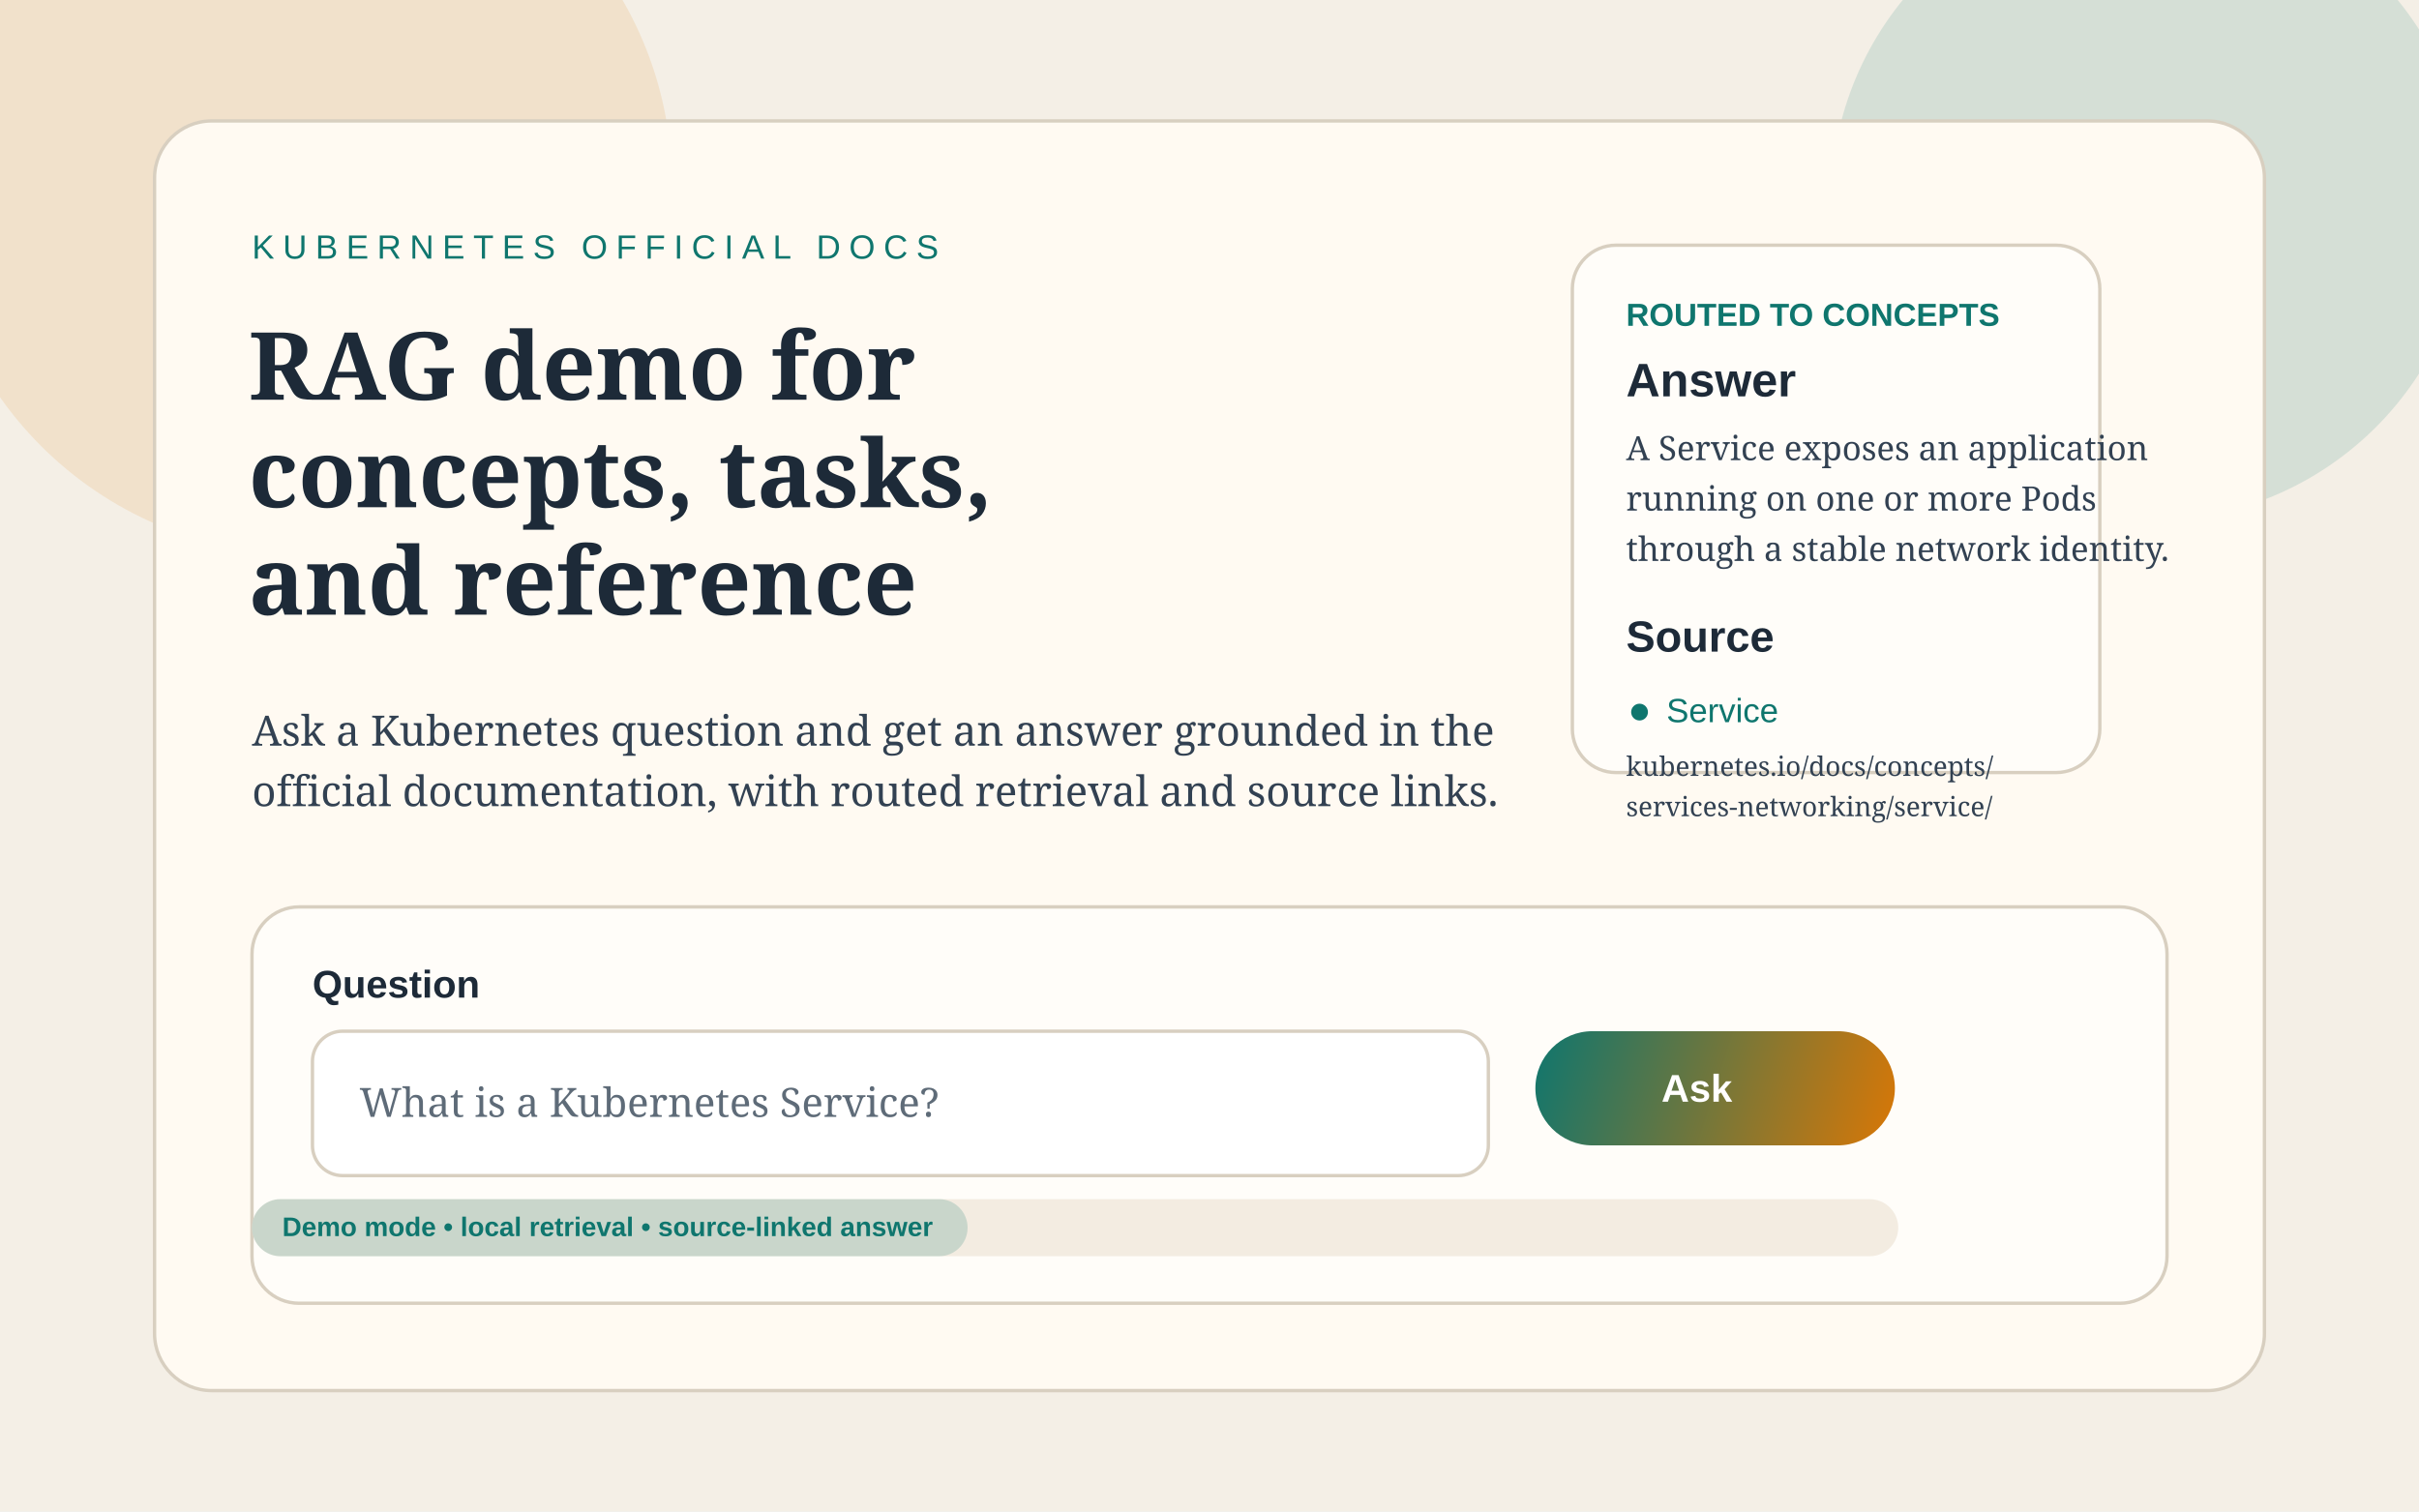
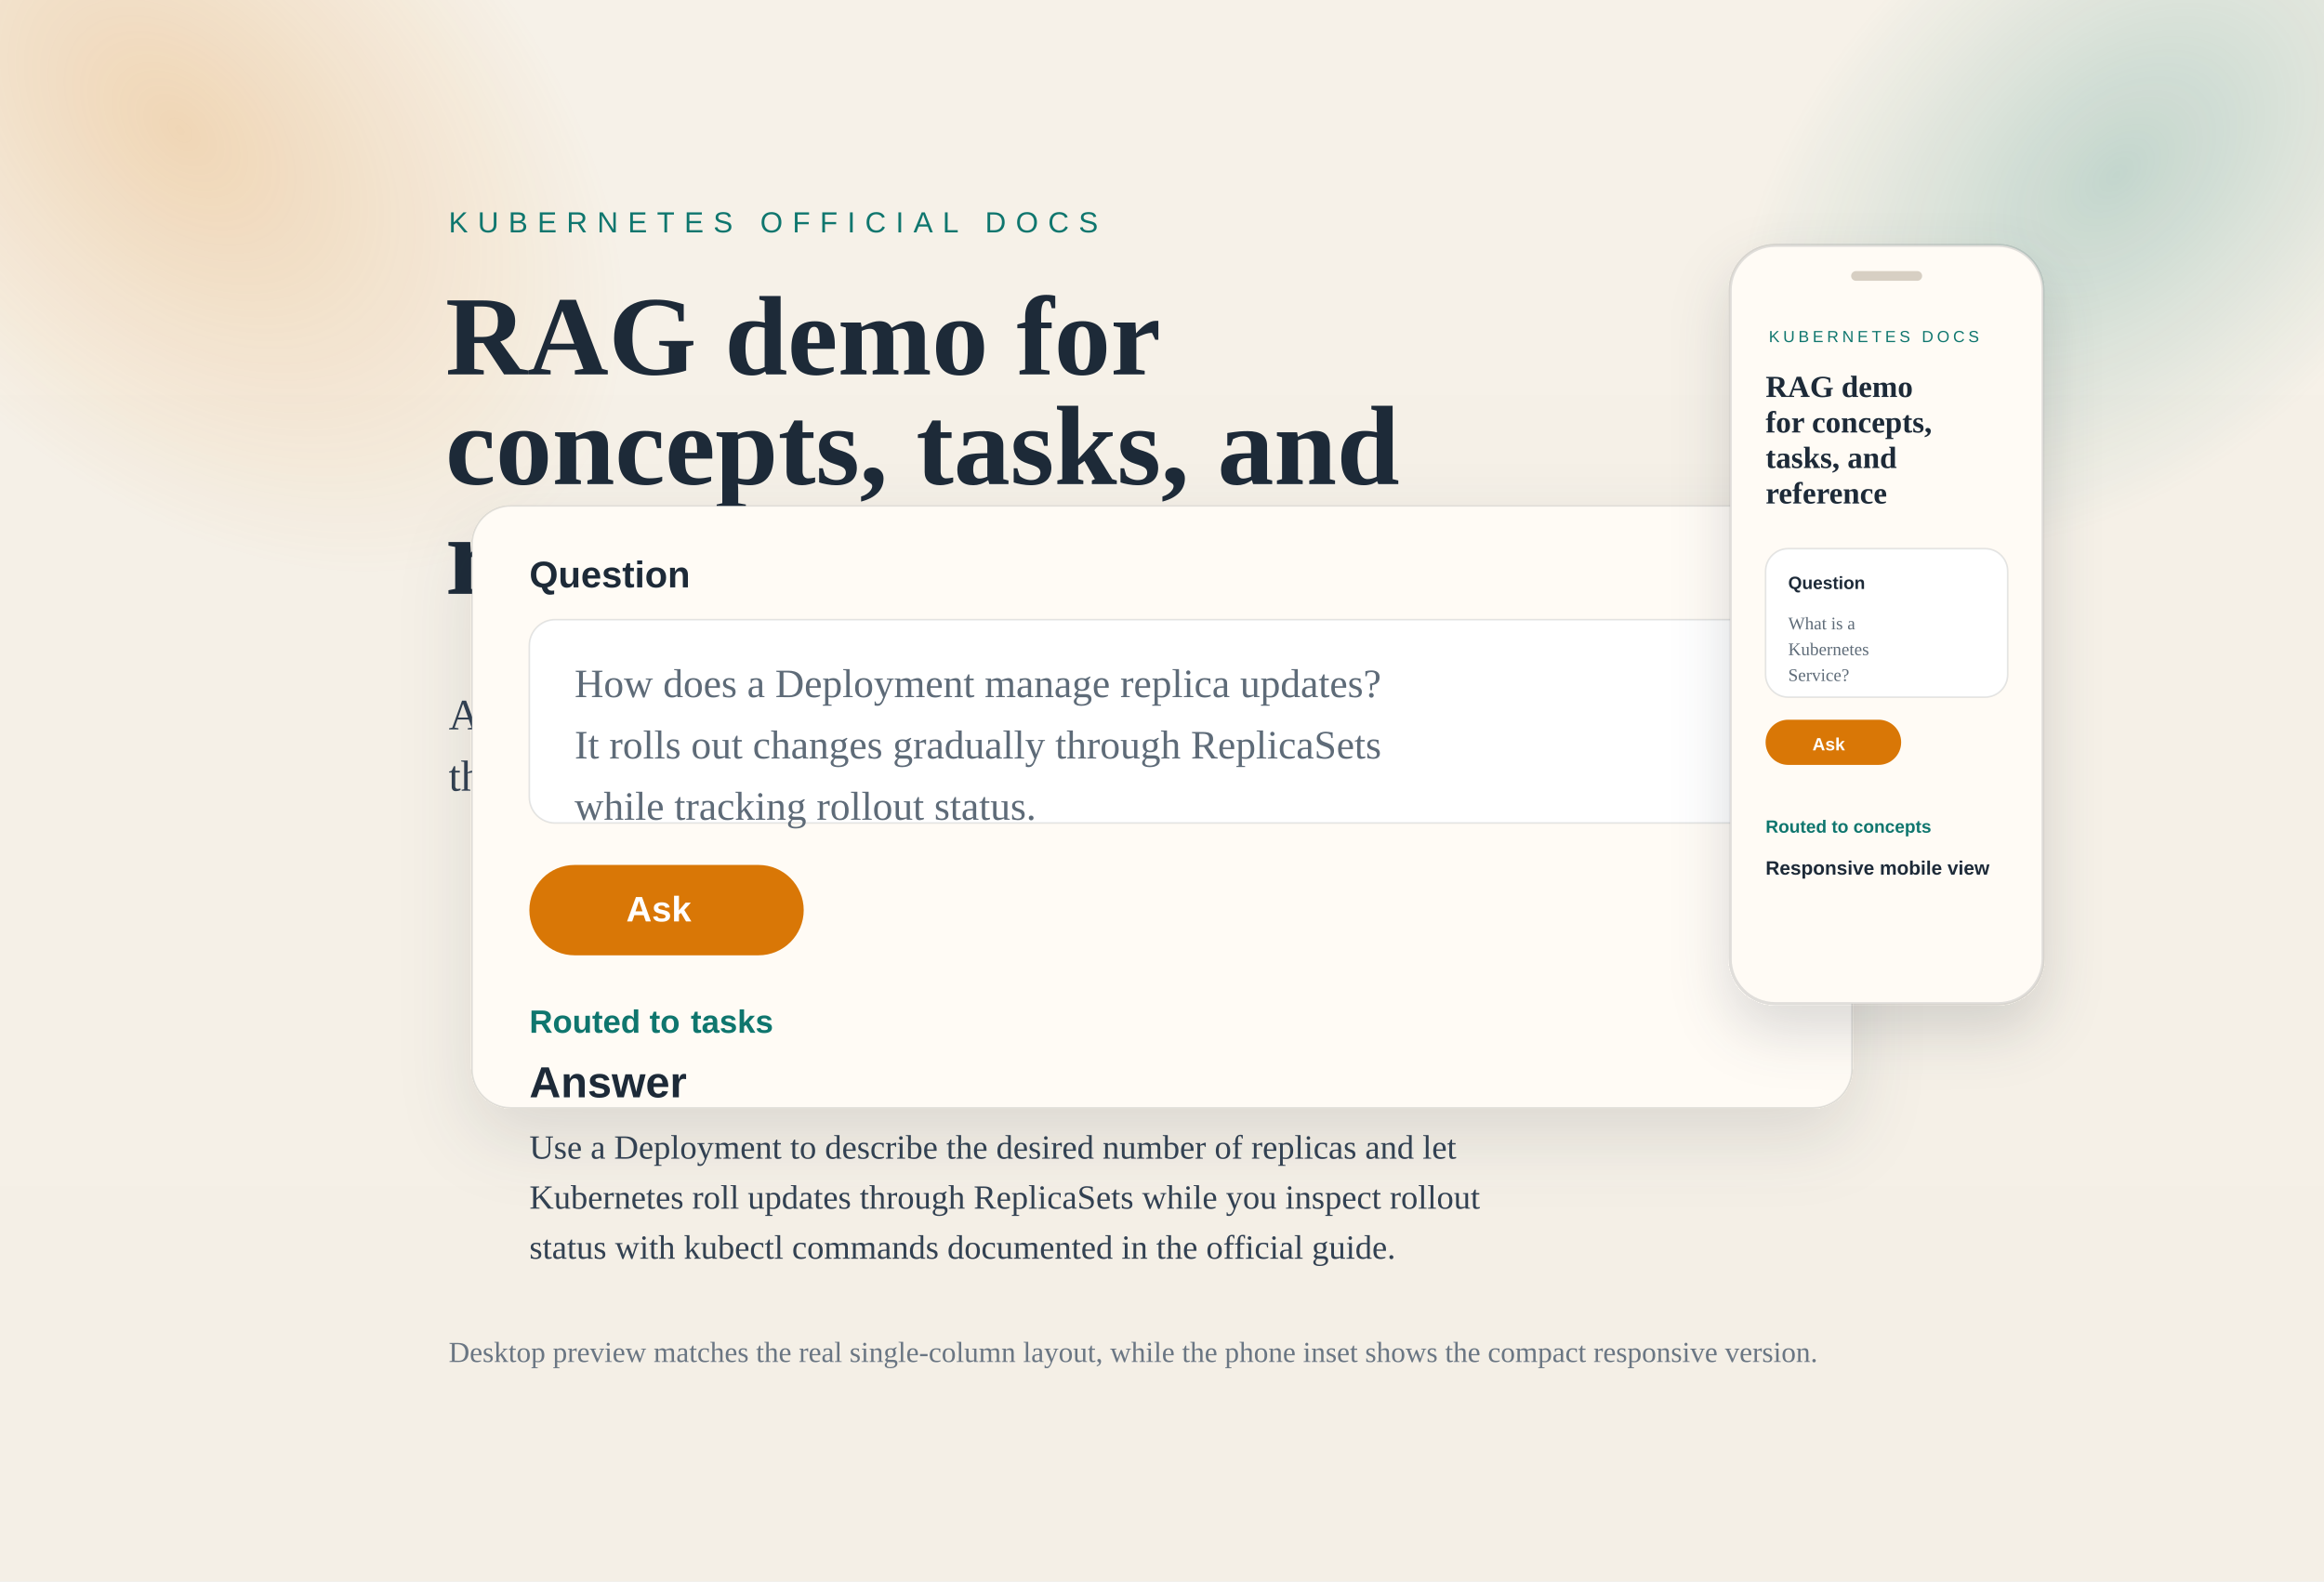
- <svg xmlns="http://www.w3.org/2000/svg" width="1440" height="900" viewBox="0 0 1440 900" fill="none" role="img" aria-label="Preview of the Kubernetes Docs RAG demo UI">
-   <rect width="1440" height="900" fill="#F4EFE6" />
-   <circle cx="180" cy="110" r="220" fill="#D97706" fill-opacity="0.12" />
-   <circle cx="1280" cy="120" r="190" fill="#0F766E" fill-opacity="0.13" />
-   <rect x="92" y="72" width="1256" height="756" rx="34" fill="#FFFAF2" stroke="#D8CFC0" stroke-width="2" />
-   <text x="150" y="154" fill="#0F766E" font-size="20" font-family="Avenir Next, Arial, sans-serif" letter-spacing="5">KUBERNETES OFFICIAL DOCS</text>
-   <text x="148" y="238" fill="#1D2A38" font-size="56" font-family="Georgia, serif" font-weight="700">
-     <tspan x="148" dy="0">RAG demo for</tspan>
-     <tspan x="148" dy="64">concepts, tasks,</tspan>
-     <tspan x="148" dy="64">and reference</tspan>
-   </text>
-   <text x="150" y="444" fill="#324152" font-size="25" font-family="Georgia, serif">
-     <tspan x="150" dy="0">Ask a Kubernetes question and get an answer grounded in the</tspan>
-     <tspan x="150" dy="36">official documentation, with routed retrieval and source links.</tspan>
-   </text>
-   <rect x="150" y="540" width="1140" height="236" rx="28" fill="#FFFDF9" stroke="#D8CFC0" stroke-width="2" />
-   <text x="186" y="594" fill="#1D2A38" font-size="23" font-family="Avenir Next, Arial, sans-serif" font-weight="600">Question</text>
-   <rect x="186" y="614" width="700" height="86" rx="18" fill="white" stroke="#D8CFC0" stroke-width="2" />
-   <text x="214" y="665" fill="#5E6B78" font-size="24" font-family="Georgia, serif">What is a Kubernetes Service?</text>
-   <rect x="914" y="614" width="214" height="68" rx="34" fill="url(#paint0_linear)" />
-   <text x="989" y="656" fill="white" font-size="23" font-family="Avenir Next, Arial, sans-serif" font-weight="700">Ask</text>
-   <rect x="936" y="146" width="314" height="314" rx="26" fill="#FFFDF9" stroke="#D8CFC0" stroke-width="2" />
-   <text x="968" y="194" fill="#0F766E" font-size="19" font-family="Avenir Next, Arial, sans-serif" font-weight="700">ROUTED TO CONCEPTS</text>
-   <text x="968" y="236" fill="#1D2A38" font-size="28" font-family="Avenir Next, Arial, sans-serif" font-weight="700">Answer</text>
-   <text x="968" y="274" fill="#324152" font-size="20" font-family="Georgia, serif">
-     <tspan x="968" dy="0">A Service exposes an application</tspan>
-     <tspan x="968" dy="30">running on one or more Pods</tspan>
-     <tspan x="968" dy="30">through a stable network identity.</tspan>
-   </text>
-   <text x="968" y="388" fill="#1D2A38" font-size="26" font-family="Avenir Next, Arial, sans-serif" font-weight="700">Source</text>
-   <circle cx="976" cy="424" r="5" fill="#0F766E" />
-   <text x="992" y="430" fill="#0F766E" font-size="20" font-family="Avenir Next, Arial, sans-serif">Service</text>
-   <text x="968" y="462" fill="#324152" font-size="16" font-family="Georgia, serif">
-     <tspan x="968" dy="0">kubernetes.io/docs/concepts/</tspan>
-     <tspan x="968" dy="24">services-networking/service/</tspan>
-   </text>
-   <rect x="150" y="714" width="980" height="34" rx="17" fill="#F3ECE1" />
-   <rect x="150" y="714" width="426" height="34" rx="17" fill="#0F766E" fill-opacity="0.18" />
-   <text x="168" y="736" fill="#0F766E" font-size="16" font-family="Avenir Next, Arial, sans-serif" font-weight="700">Demo mode • local retrieval • source-linked answer</text>
+ <svg xmlns="http://www.w3.org/2000/svg" width="1440" height="980" viewBox="0 0 1440 980" fill="none" role="img" aria-label="Realistic preview of the Kubernetes Docs RAG web UI on desktop and mobile">
  <defs>
-     <linearGradient id="paint0_linear" x1="914" y1="614" x2="1128" y2="682" gradientUnits="userSpaceOnUse">
+     <linearGradient id="bg" x1="720" y1="0" x2="720" y2="980" gradientUnits="userSpaceOnUse">
+       <stop stop-color="#F6F1E8" />
+       <stop offset="1" stop-color="#F4EFE6" />
+     </linearGradient>
+     <radialGradient id="glowA" cx="0" cy="0" r="1" gradientUnits="userSpaceOnUse" gradientTransform="translate(110 80) rotate(44.5) scale(330 210)">
+       <stop stop-color="#D97706" stop-opacity="0.22" />
+       <stop offset="1" stop-color="#D97706" stop-opacity="0" />
+     </radialGradient>
+     <radialGradient id="glowB" cx="0" cy="0" r="1" gradientUnits="userSpaceOnUse" gradientTransform="translate(1310 110) rotate(136.2) scale(280 180)">
+       <stop stop-color="#0F766E" stop-opacity="0.22" />
+       <stop offset="1" stop-color="#0F766E" stop-opacity="0" />
+     </radialGradient>
+     <linearGradient id="cta" x1="0" y1="0" x2="170" y2="56" gradientUnits="userSpaceOnUse">
      <stop stop-color="#0F766E" />
      <stop offset="1" stop-color="#D97706" />
    </linearGradient>
+     <filter id="shadow" x="246" y="286" width="948" height="464" filterUnits="userSpaceOnUse" color-interpolation-filters="sRGB">
+       <feFlood flood-opacity="0" result="BackgroundImageFix" />
+       <feColorMatrix in="SourceAlpha" type="matrix" values="0 0 0 0 0 0 0 0 0 0 0 0 0 0 0 0 0 0 127 0" result="hardAlpha" />
+       <feOffset dy="18" />
+       <feGaussianBlur stdDeviation="22.5" />
+       <feComposite in2="hardAlpha" operator="out" />
+       <feColorMatrix type="matrix" values="0 0 0 0 0.114 0 0 0 0 0.165 0 0 0 0 0.22 0 0 0 0.12 0" />
+       <feBlend mode="normal" in2="BackgroundImageFix" result="effect1_dropShadow_0_1" />
+       <feBlend mode="normal" in="SourceGraphic" in2="effect1_dropShadow_0_1" result="shape" />
+     </filter>
+     <filter id="phoneShadow" x="1036" y="132" width="266" height="544" filterUnits="userSpaceOnUse" color-interpolation-filters="sRGB">
+       <feFlood flood-opacity="0" result="BackgroundImageFix" />
+       <feColorMatrix in="SourceAlpha" type="matrix" values="0 0 0 0 0 0 0 0 0 0 0 0 0 0 0 0 0 0 127 0" result="hardAlpha" />
+       <feOffset dy="16" />
+       <feGaussianBlur stdDeviation="18" />
+       <feComposite in2="hardAlpha" operator="out" />
+       <feColorMatrix type="matrix" values="0 0 0 0 0.114 0 0 0 0 0.165 0 0 0 0 0.22 0 0 0 0.16 0" />
+       <feBlend mode="normal" in2="BackgroundImageFix" result="effect1_dropShadow_0_2" />
+       <feBlend mode="normal" in="SourceGraphic" in2="effect1_dropShadow_0_2" result="shape" />
+     </filter>
  </defs>
+   <rect width="1440" height="980" fill="url(#bg)" />
+   <rect width="1440" height="980" fill="url(#glowA)" />
+   <rect width="1440" height="980" fill="url(#glowB)" />
+   <text x="278" y="144" fill="#0F766E" font-size="18" font-family="Avenir Next, Trebuchet MS, Arial, sans-serif" letter-spacing="6">KUBERNETES OFFICIAL DOCS</text>
+   <text x="276" y="232" fill="#1D2A38" font-size="70" font-family="Georgia, Times New Roman, serif" font-weight="700">
+     <tspan x="276" dy="0">RAG demo for</tspan>
+     <tspan x="276" dy="68">concepts, tasks, and</tspan>
+     <tspan x="276" dy="68">reference questions</tspan>
+   </text>
+   <text x="278" y="452" fill="#324152" font-size="27" font-family="Georgia, Times New Roman, serif">
+     <tspan x="278" dy="0">Ask a Kubernetes question and get an answer grounded in</tspan>
+     <tspan x="278" dy="38">the official docs, with source links.</tspan>
+   </text>
+   <g filter="url(#shadow)">
+     <rect x="292.5" y="313.5" width="855" height="373" rx="24" fill="#FFFBF5" stroke="rgba(29,42,56,0.12)" />
+   </g>
+   <text x="328" y="364" fill="#1D2A38" font-size="23" font-family="Avenir Next, Trebuchet MS, Arial, sans-serif" font-weight="600">Question</text>
+   <rect x="328" y="384" width="784" height="126" rx="16" fill="white" stroke="rgba(29,42,56,0.12)" />
+   <text x="356" y="432" fill="#5E6B78" font-size="25" font-family="Georgia, Times New Roman, serif">How does a Deployment manage replica updates?</text>
+   <text x="356" y="470" fill="#5E6B78" font-size="25" font-family="Georgia, Times New Roman, serif">It rolls out changes gradually through ReplicaSets</text>
+   <text x="356" y="508" fill="#5E6B78" font-size="25" font-family="Georgia, Times New Roman, serif">while tracking rollout status.</text>
+   <rect x="328" y="536" width="170" height="56" rx="28" fill="url(#cta)" />
+   <text x="388" y="571" fill="white" font-size="22" font-family="Avenir Next, Trebuchet MS, Arial, sans-serif" font-weight="700">Ask</text>
+   <text x="328" y="640" fill="#0F766E" font-size="20" font-family="Avenir Next, Trebuchet MS, Arial, sans-serif" font-weight="700">Routed to</text>
+   <text x="428" y="640" fill="#0F766E" font-size="20" font-family="Avenir Next, Trebuchet MS, Arial, sans-serif" font-weight="700">tasks</text>
+   <text x="328" y="680" fill="#1D2A38" font-size="27" font-family="Avenir Next, Trebuchet MS, Arial, sans-serif" font-weight="700">Answer</text>
+   <text x="328" y="718" fill="#324152" font-size="21" font-family="Georgia, Times New Roman, serif">
+     <tspan x="328" dy="0">Use a Deployment to describe the desired number of replicas and let</tspan>
+     <tspan x="328" dy="31">Kubernetes roll updates through ReplicaSets while you inspect rollout</tspan>
+     <tspan x="328" dy="31">status with kubectl commands documented in the official guide.</tspan>
+   </text>
+   <g filter="url(#phoneShadow)">
+     <rect x="1072" y="152" width="194" height="470" rx="28" fill="#FFFBF5" stroke="rgba(29,42,56,0.14)" stroke-width="2" />
+   </g>
+   <rect x="1147" y="168" width="44" height="6" rx="3" fill="#D7CFC3" />
+   <text x="1096" y="212" fill="#0F766E" font-size="10" font-family="Avenir Next, Trebuchet MS, Arial, sans-serif" letter-spacing="2.2">KUBERNETES DOCS</text>
+   <text x="1094" y="246" fill="#1D2A38" font-size="19" font-family="Georgia, Times New Roman, serif" font-weight="700">
+     <tspan x="1094" dy="0">RAG demo</tspan>
+     <tspan x="1094" dy="22">for concepts,</tspan>
+     <tspan x="1094" dy="22">tasks, and</tspan>
+     <tspan x="1094" dy="22">reference</tspan>
+   </text>
+   <rect x="1094" y="340" width="150" height="92" rx="14" fill="white" stroke="rgba(29,42,56,0.12)" />
+   <text x="1108" y="365" fill="#1D2A38" font-size="11" font-family="Avenir Next, Trebuchet MS, Arial, sans-serif" font-weight="600">Question</text>
+   <text x="1108" y="390" fill="#5E6B78" font-size="11" font-family="Georgia, Times New Roman, serif">
+     <tspan x="1108" dy="0">What is a</tspan>
+     <tspan x="1108" dy="16">Kubernetes</tspan>
+     <tspan x="1108" dy="16">Service?</tspan>
+   </text>
+   <rect x="1094" y="446" width="84" height="28" rx="14" fill="url(#cta)" />
+   <text x="1123" y="465" fill="white" font-size="11" font-family="Avenir Next, Trebuchet MS, Arial, sans-serif" font-weight="700">Ask</text>
+   <text x="1094" y="516" fill="#0F766E" font-size="11" font-family="Avenir Next, Trebuchet MS, Arial, sans-serif" font-weight="700">Routed to concepts</text>
+   <text x="1094" y="542" fill="#1D2A38" font-size="12" font-family="Avenir Next, Trebuchet MS, Arial, sans-serif" font-weight="700">Responsive mobile view</text>
+   <text x="278" y="844" fill="#6A7683" font-size="18" font-family="Georgia, Times New Roman, serif">
+     Desktop preview matches the real single-column layout, while the phone inset shows the compact responsive version.
+   </text>
</svg>
